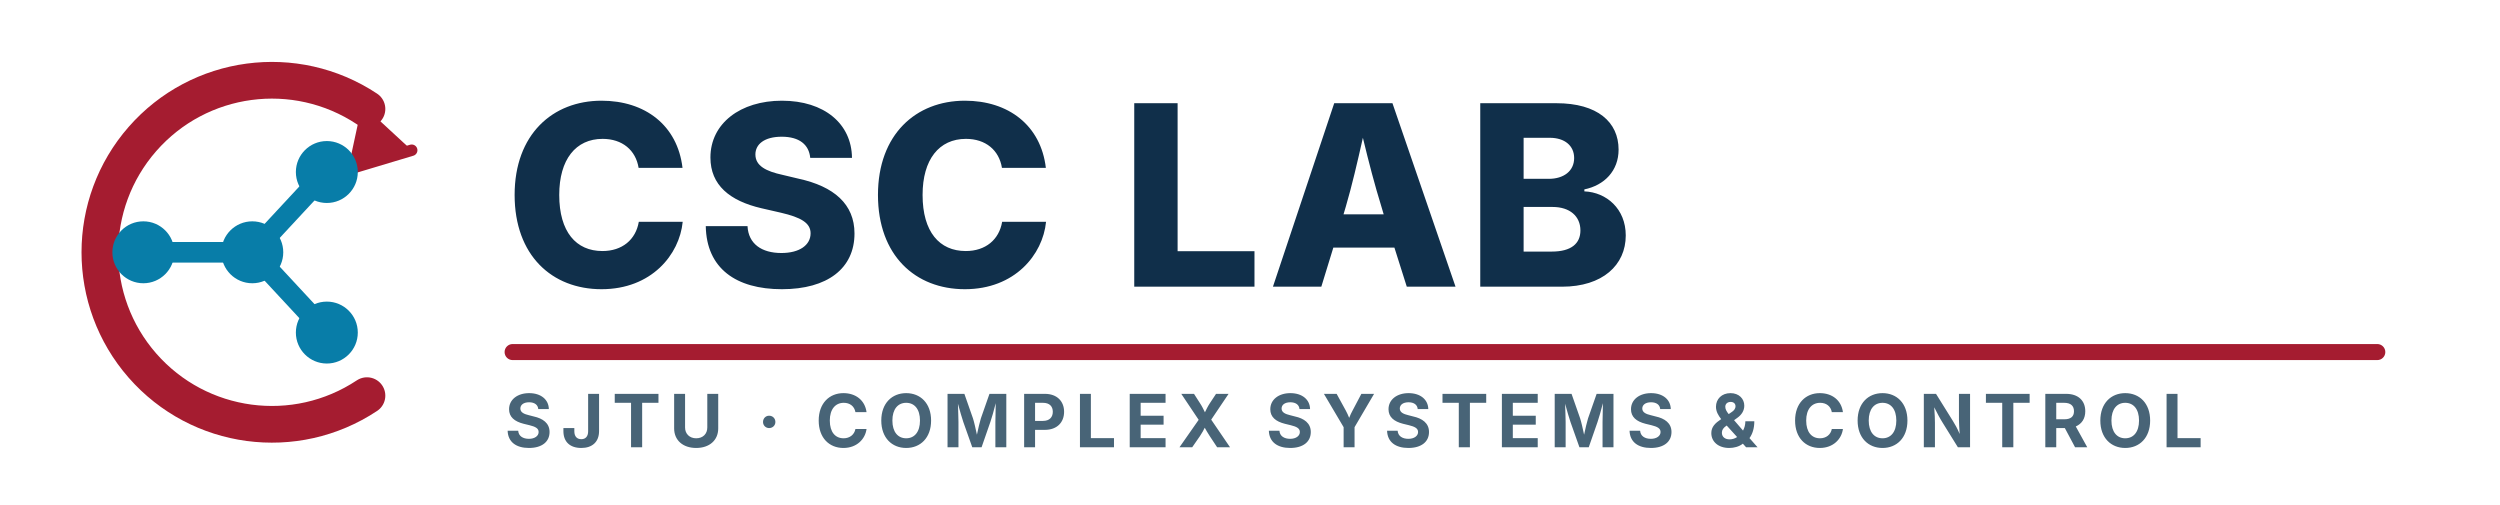
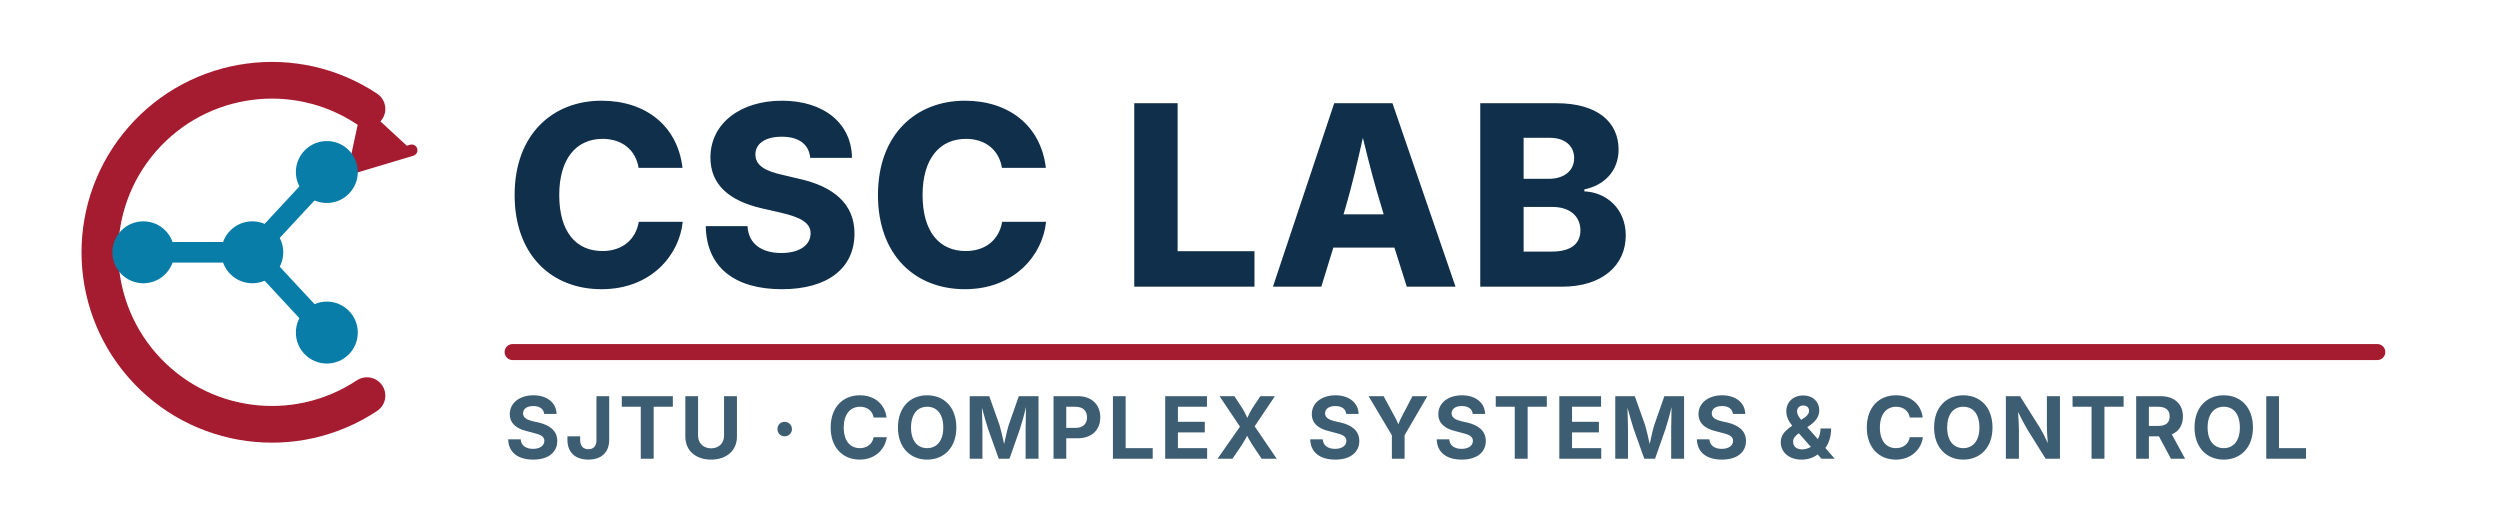
<svg xmlns="http://www.w3.org/2000/svg" width="218" height="44" viewBox="0 0 218 44" role="img" aria-labelledby="title desc">
  <g fill="none" stroke-linecap="round" stroke-linejoin="round">
    <path d="M32 9.5a15 15 0 1 0 0 25" stroke="#a51c30" stroke-width="3.2" />
    <path d="M32 9.5l-1.1 5.1 5-1.5" fill="#a51c30" stroke="#a51c30" stroke-width="1" />
    <path d="M12.5 22h9.5m0 0 6.5-7m-6.5 7 6.5 7" stroke="#087da8" stroke-width="1.8" />
  </g>
  <g fill="#087da8">
    <circle cx="12.5" cy="22" r="2.7" />
    <circle cx="22" cy="22" r="2.7" />
    <circle cx="28.5" cy="15" r="2.7" />
    <circle cx="28.5" cy="29" r="2.7" />
  </g>
  <text x="44" y="25" fill="#102f4a" font-family="Inter, 'Helvetica Neue', Arial, sans-serif" font-size="22" font-weight="760" letter-spacing="0.4">CSC LAB</text>
  <rect x="44" y="30" width="164" height="1.4" rx="0.7" fill="#a51c30" />
-   <text x="44" y="39" fill="#486477" font-family="Inter, 'Helvetica Neue', Arial, sans-serif" font-size="6.4" font-weight="650" letter-spacing="0.72">SJTU · COMPLEX SYSTEMS &amp; CONTROL</text>
+   <text x="44" y="40" fill="#3d5d72" font-family="Inter, 'Helvetica Neue', Arial, sans-serif" font-size="7.5" font-weight="700" letter-spacing="0.32">SJTU · COMPLEX SYSTEMS &amp; CONTROL</text>
</svg>
